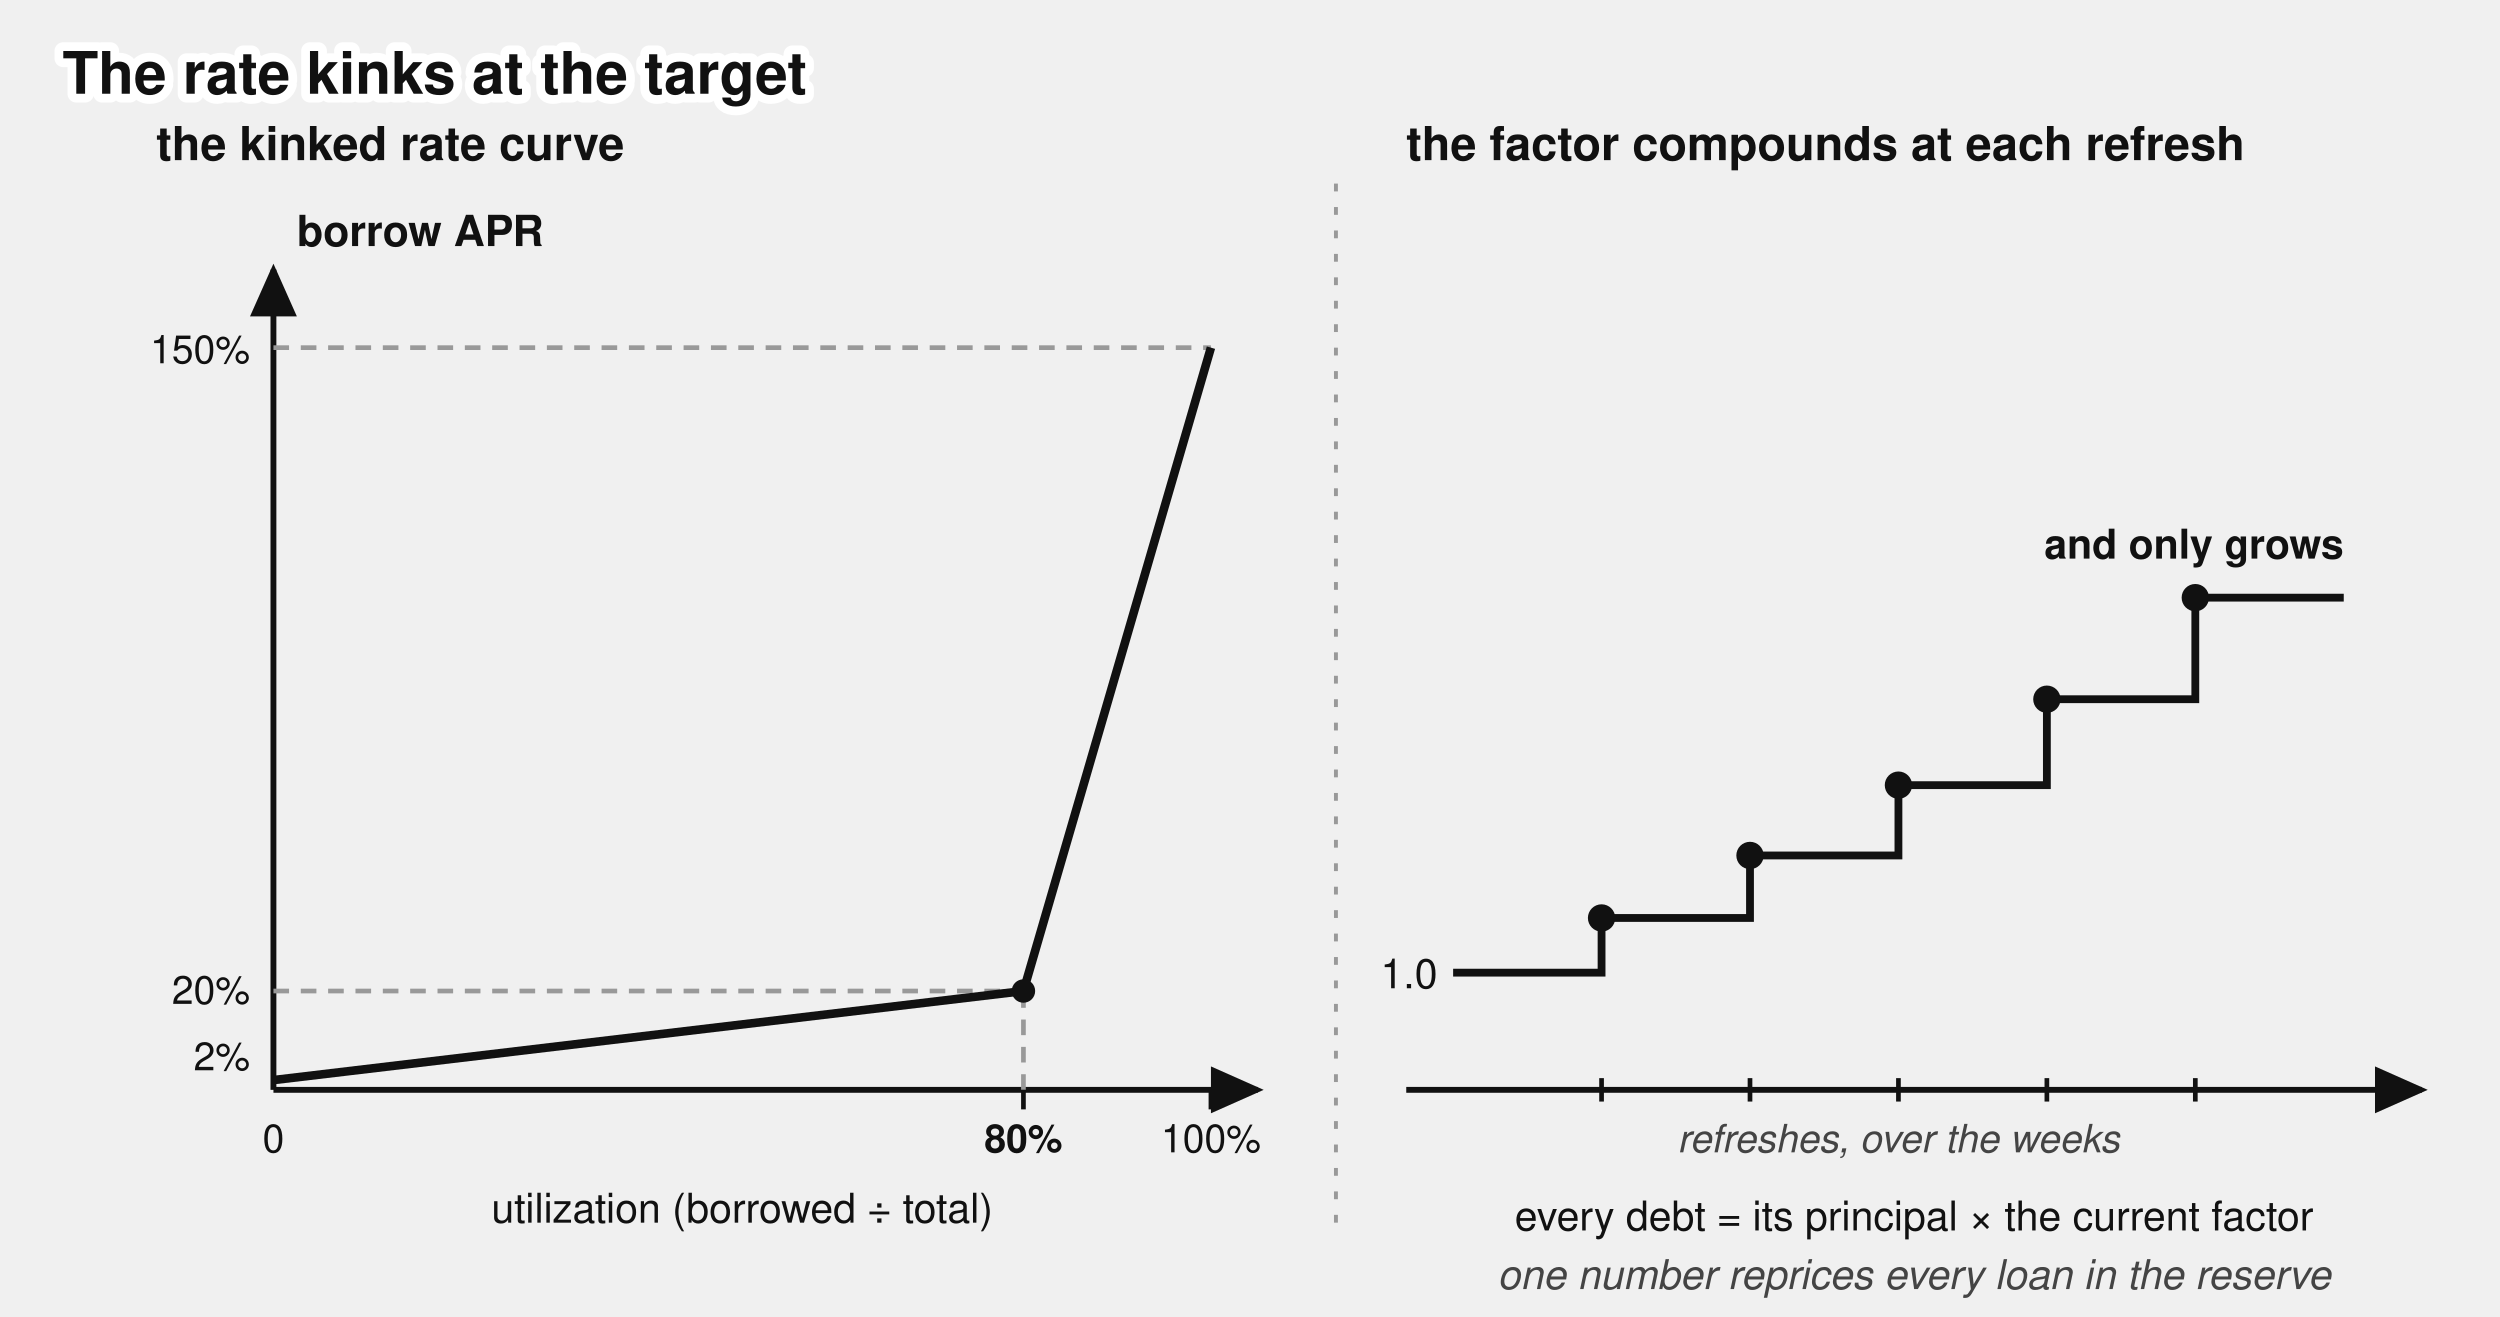
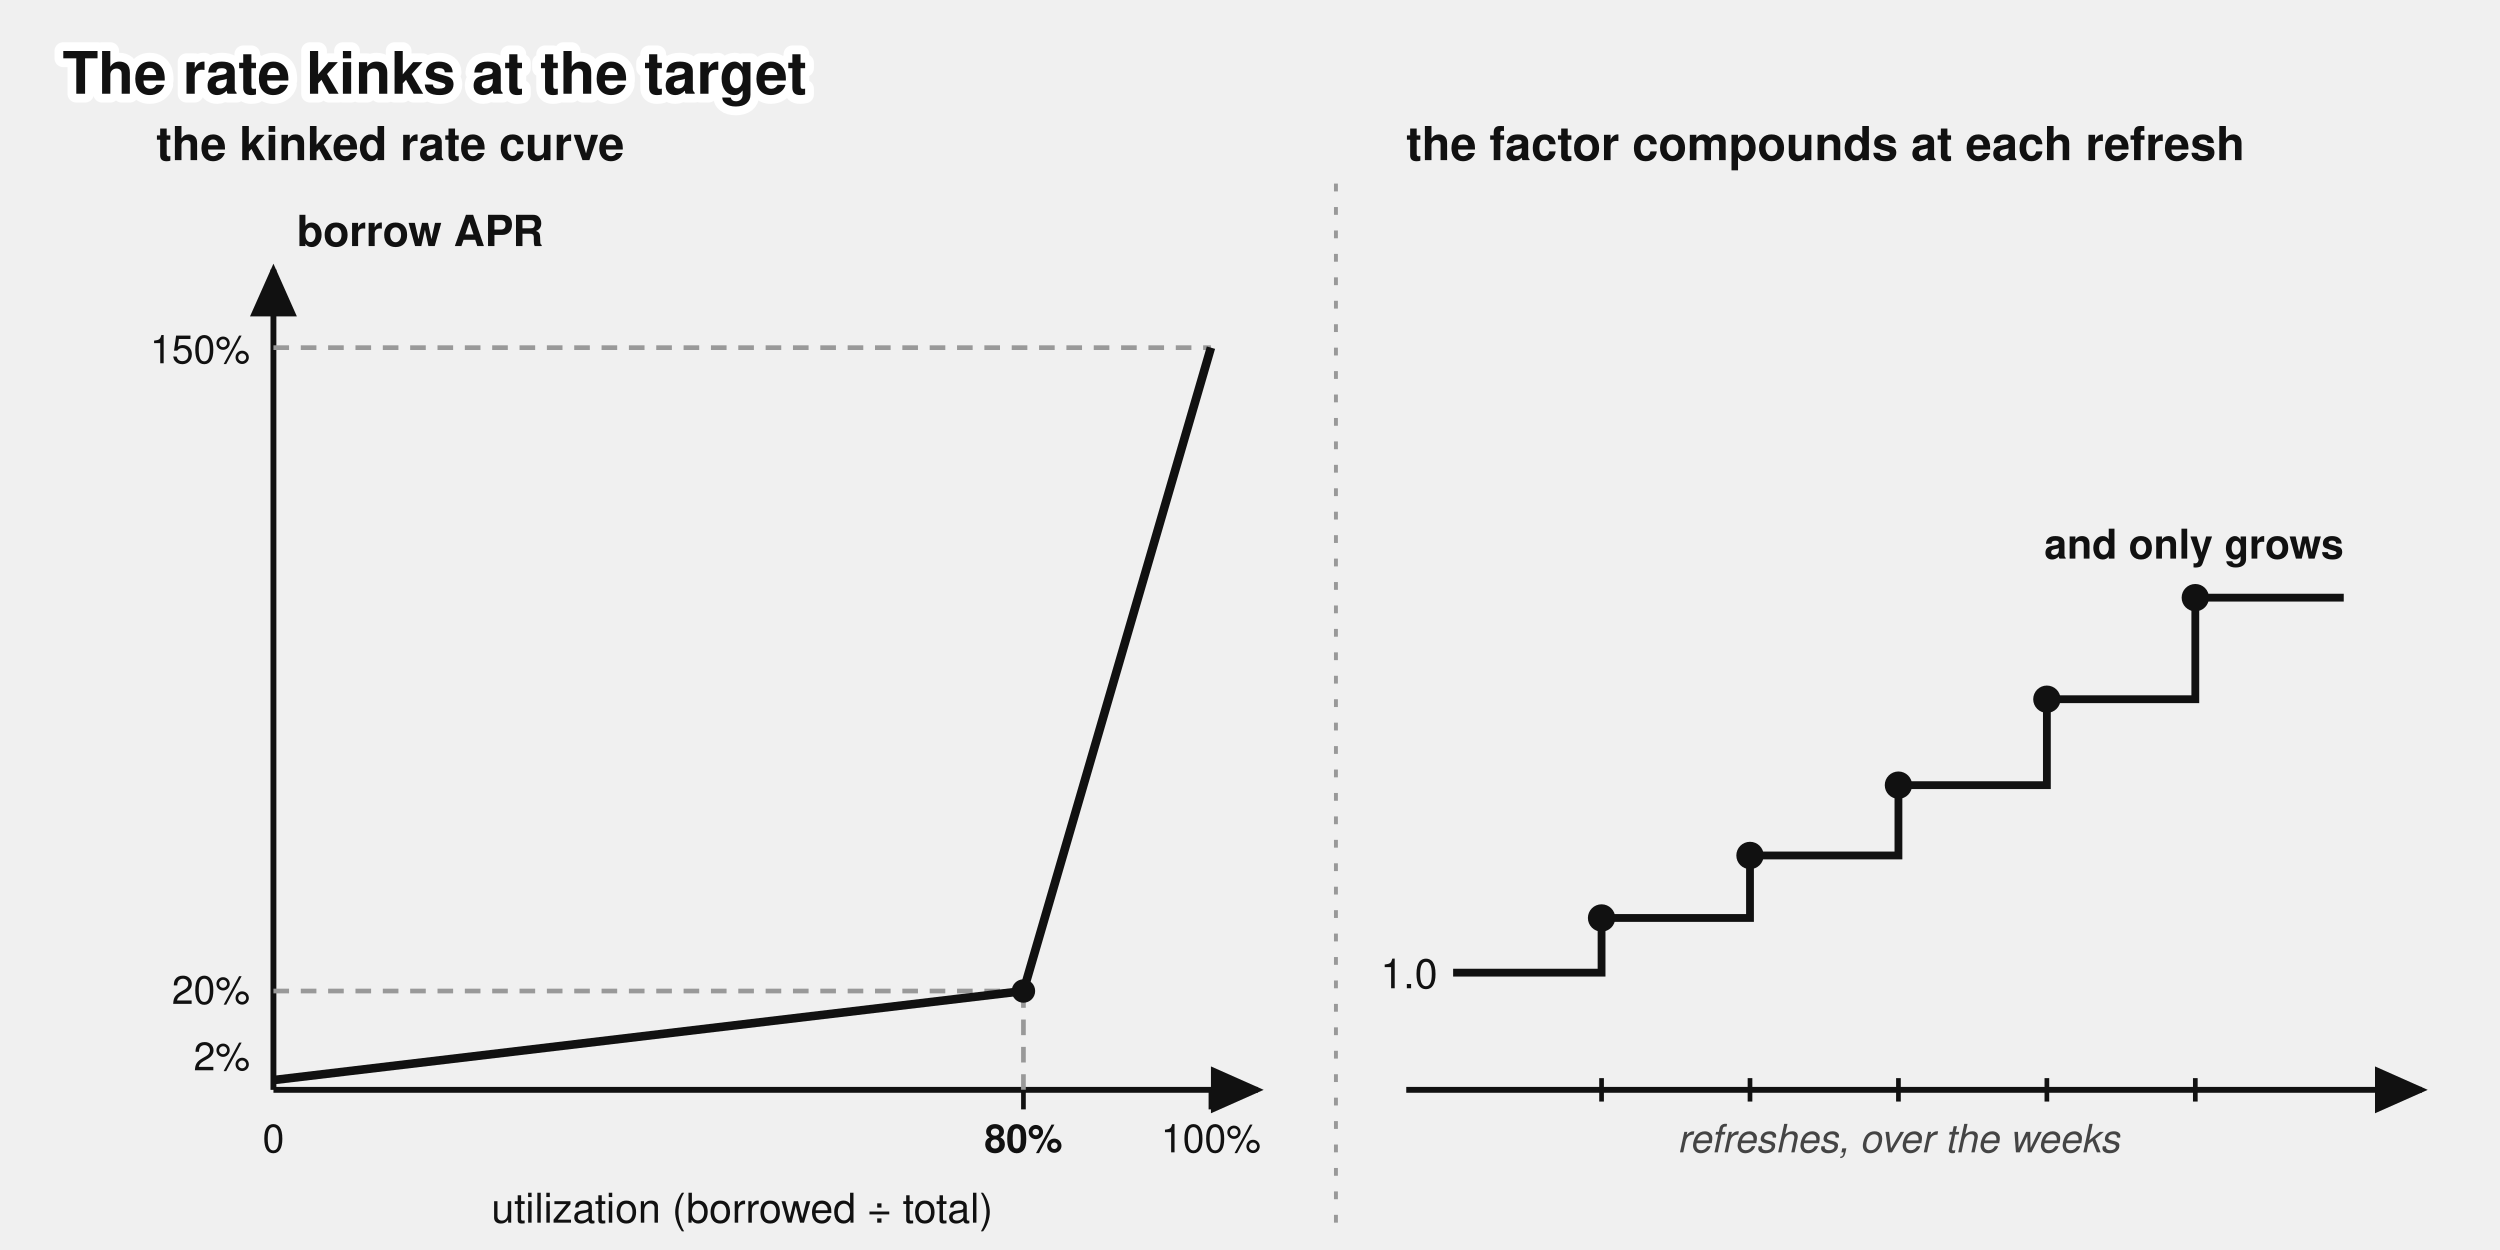
- <svg xmlns="http://www.w3.org/2000/svg" viewBox="0 0 640 337" font-family="'Denim INK', Helvetica, Arial, sans-serif" fill="#111">
+ <svg xmlns="http://www.w3.org/2000/svg" viewBox="0 0 640 320" font-family="'Denim INK', Helvetica, Arial, sans-serif" fill="#111">
  <text stroke="#fff" stroke-width="4.5" paint-order="stroke" stroke-linejoin="round" x="16" y="24" font-size="15" font-weight="bold">The rate kinks at the target</text>
  <g transform="translate(0,17)">
    <defs>
      <marker id="lending-rate-curve-arr" markerWidth="9" markerHeight="8" refX="8" refY="4" orient="auto">
        <path d="M0,0 L9,4 L0,8 z" fill="#111" />
      </marker>
    </defs>
    <line x1="342" y1="30" x2="342" y2="300" stroke="#999" stroke-width="1" stroke-dasharray="2 4" />
    <text x="40" y="24" font-size="12" font-weight="bold">the kinked rate curve</text>
    <line x1="70" y1="262" x2="70" y2="52" stroke="#111" stroke-width="1.5" marker-end="url(#lending-rate-curve-arr)" />
    <line x1="70" y1="262" x2="322" y2="262" stroke="#111" stroke-width="1.5" marker-end="url(#lending-rate-curve-arr)" />
    <text x="76" y="46" font-size="11" font-weight="bold">borrow APR</text>
    <text x="190" y="296" font-size="10.5" text-anchor="middle">utilization (borrowed ÷ total)</text>
    <line x1="70" y1="236.7" x2="262" y2="236.7" stroke="#999" stroke-width="1.2" stroke-dasharray="4 3" />
    <line x1="70" y1="72" x2="310" y2="72" stroke="#999" stroke-width="1.2" stroke-dasharray="4 3" />
    <line x1="262" y1="262" x2="262" y2="236.7" stroke="#999" stroke-width="1.2" stroke-dasharray="4 3" />
    <path d="M 70,259.5 L 262,236.7 L 310,72" fill="none" stroke="#111" stroke-width="2.2" />
    <circle cx="262" cy="236.7" r="3" fill="#111" />
    <line x1="262" y1="262" x2="262" y2="267" stroke="#111" stroke-width="1.2" />
    <line x1="310" y1="262" x2="310" y2="267" stroke="#111" stroke-width="1.2" />
    <text x="70" y="278" font-size="10" text-anchor="middle">0</text>
    <text x="262" y="278" font-size="10" font-weight="bold" text-anchor="middle">80%</text>
    <text x="310" y="278" font-size="10" text-anchor="middle">100%</text>
    <text x="64" y="257" font-size="10" text-anchor="end">2%</text>
    <text x="64" y="240" font-size="10" text-anchor="end">20%</text>
    <text x="64" y="76" font-size="10" text-anchor="end">150%</text>
    <text x="360" y="24" font-size="12" font-weight="bold">the factor compounds at each refresh</text>
    <line x1="360" y1="262" x2="620" y2="262" stroke="#111" stroke-width="1.5" marker-end="url(#lending-rate-curve-arr)" />
    <path d="M 372,232 H 410 V 218 H 448 V 202 H 486 V 184 H 524 V 162 H 562 V 136 H 600" fill="none" stroke="#111" stroke-width="2" />
    <circle cx="410" cy="218" r="3.5" fill="#111" />
    <circle cx="448" cy="202" r="3.5" fill="#111" />
    <circle cx="486" cy="184" r="3.5" fill="#111" />
    <circle cx="524" cy="162" r="3.5" fill="#111" />
    <circle cx="562" cy="136" r="3.5" fill="#111" />
    <g stroke="#111" stroke-width="1.2">
      <line x1="410" y1="259" x2="410" y2="265" />
      <line x1="448" y1="259" x2="448" y2="265" />
      <line x1="486" y1="259" x2="486" y2="265" />
      <line x1="524" y1="259" x2="524" y2="265" />
      <line x1="562" y1="259" x2="562" y2="265" />
    </g>
    <text x="486" y="278" font-size="10" font-style="italic" fill="#444" text-anchor="middle">refreshes, over the weeks</text>
    <text x="368" y="236" font-size="10.5" text-anchor="end">1.0</text>
    <text x="600" y="126" font-size="10.5" font-weight="bold" text-anchor="end">and only grows</text>
-     <text x="490" y="298" font-size="10.5" text-anchor="middle">every debt = its principal × the current factor</text>
-     <text x="490" y="313" font-size="10.5" font-style="italic" fill="#444" text-anchor="middle">one number reprices every loan in the reserve</text>
  </g>
</svg>
